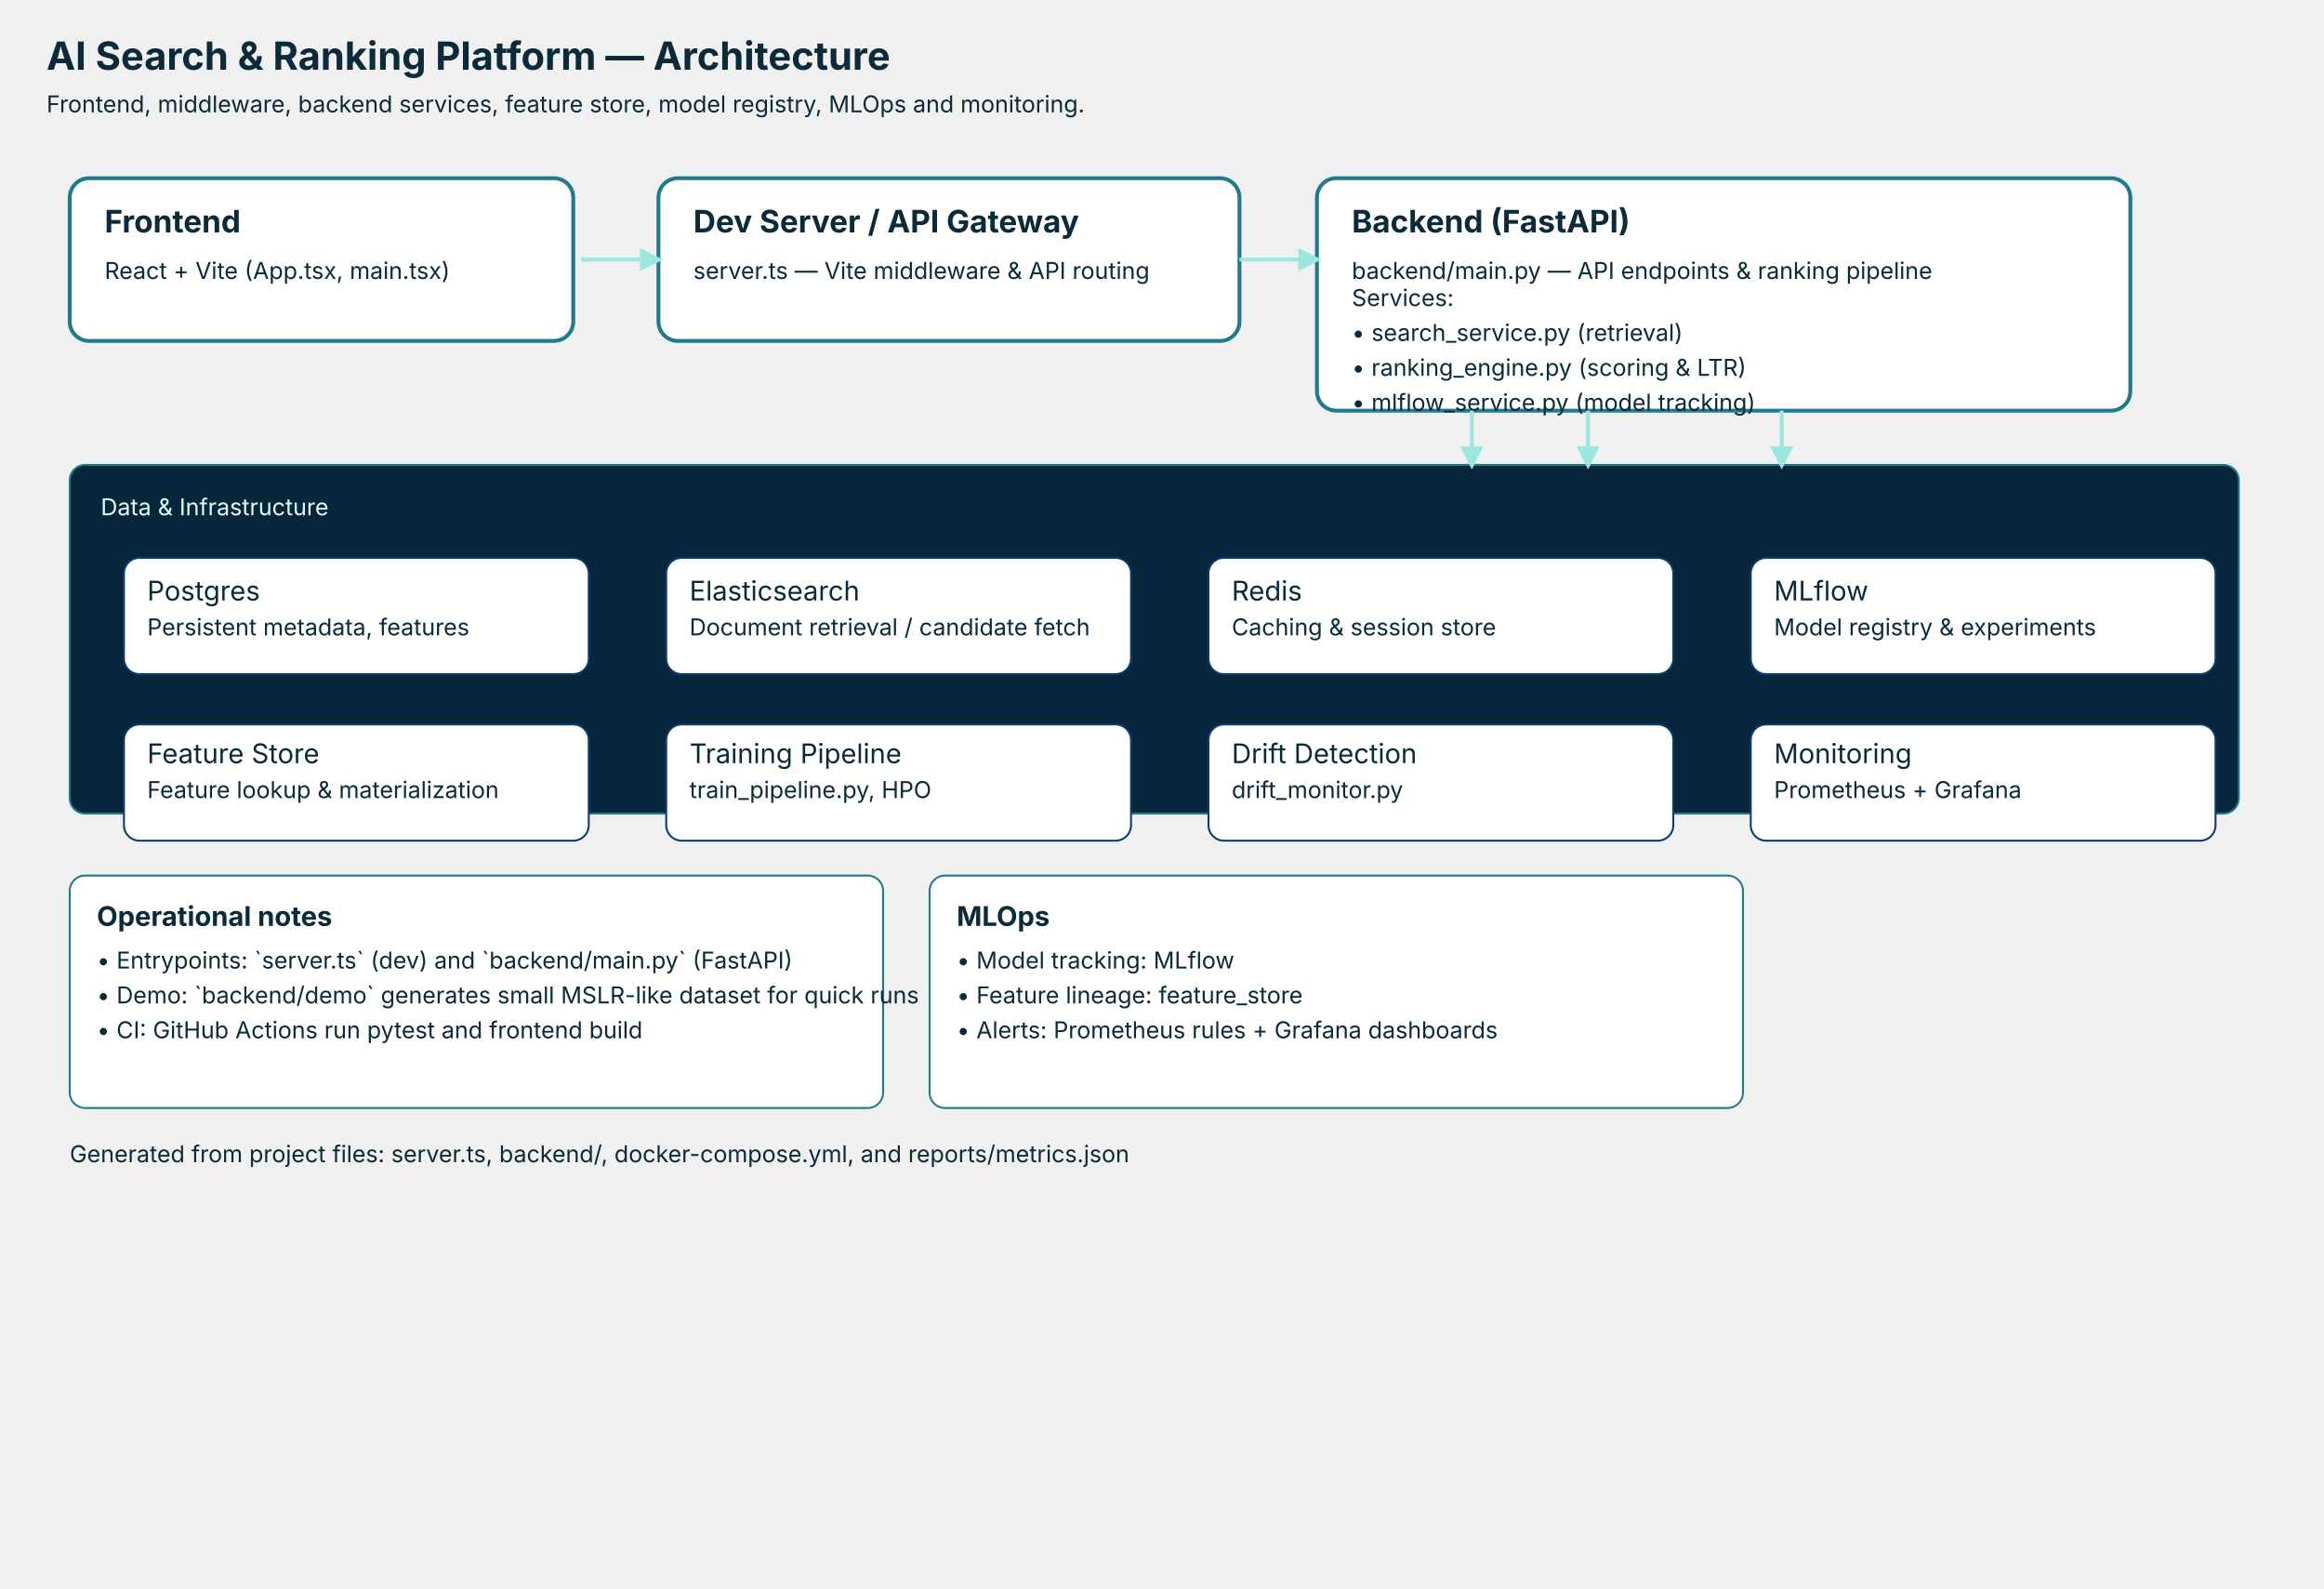
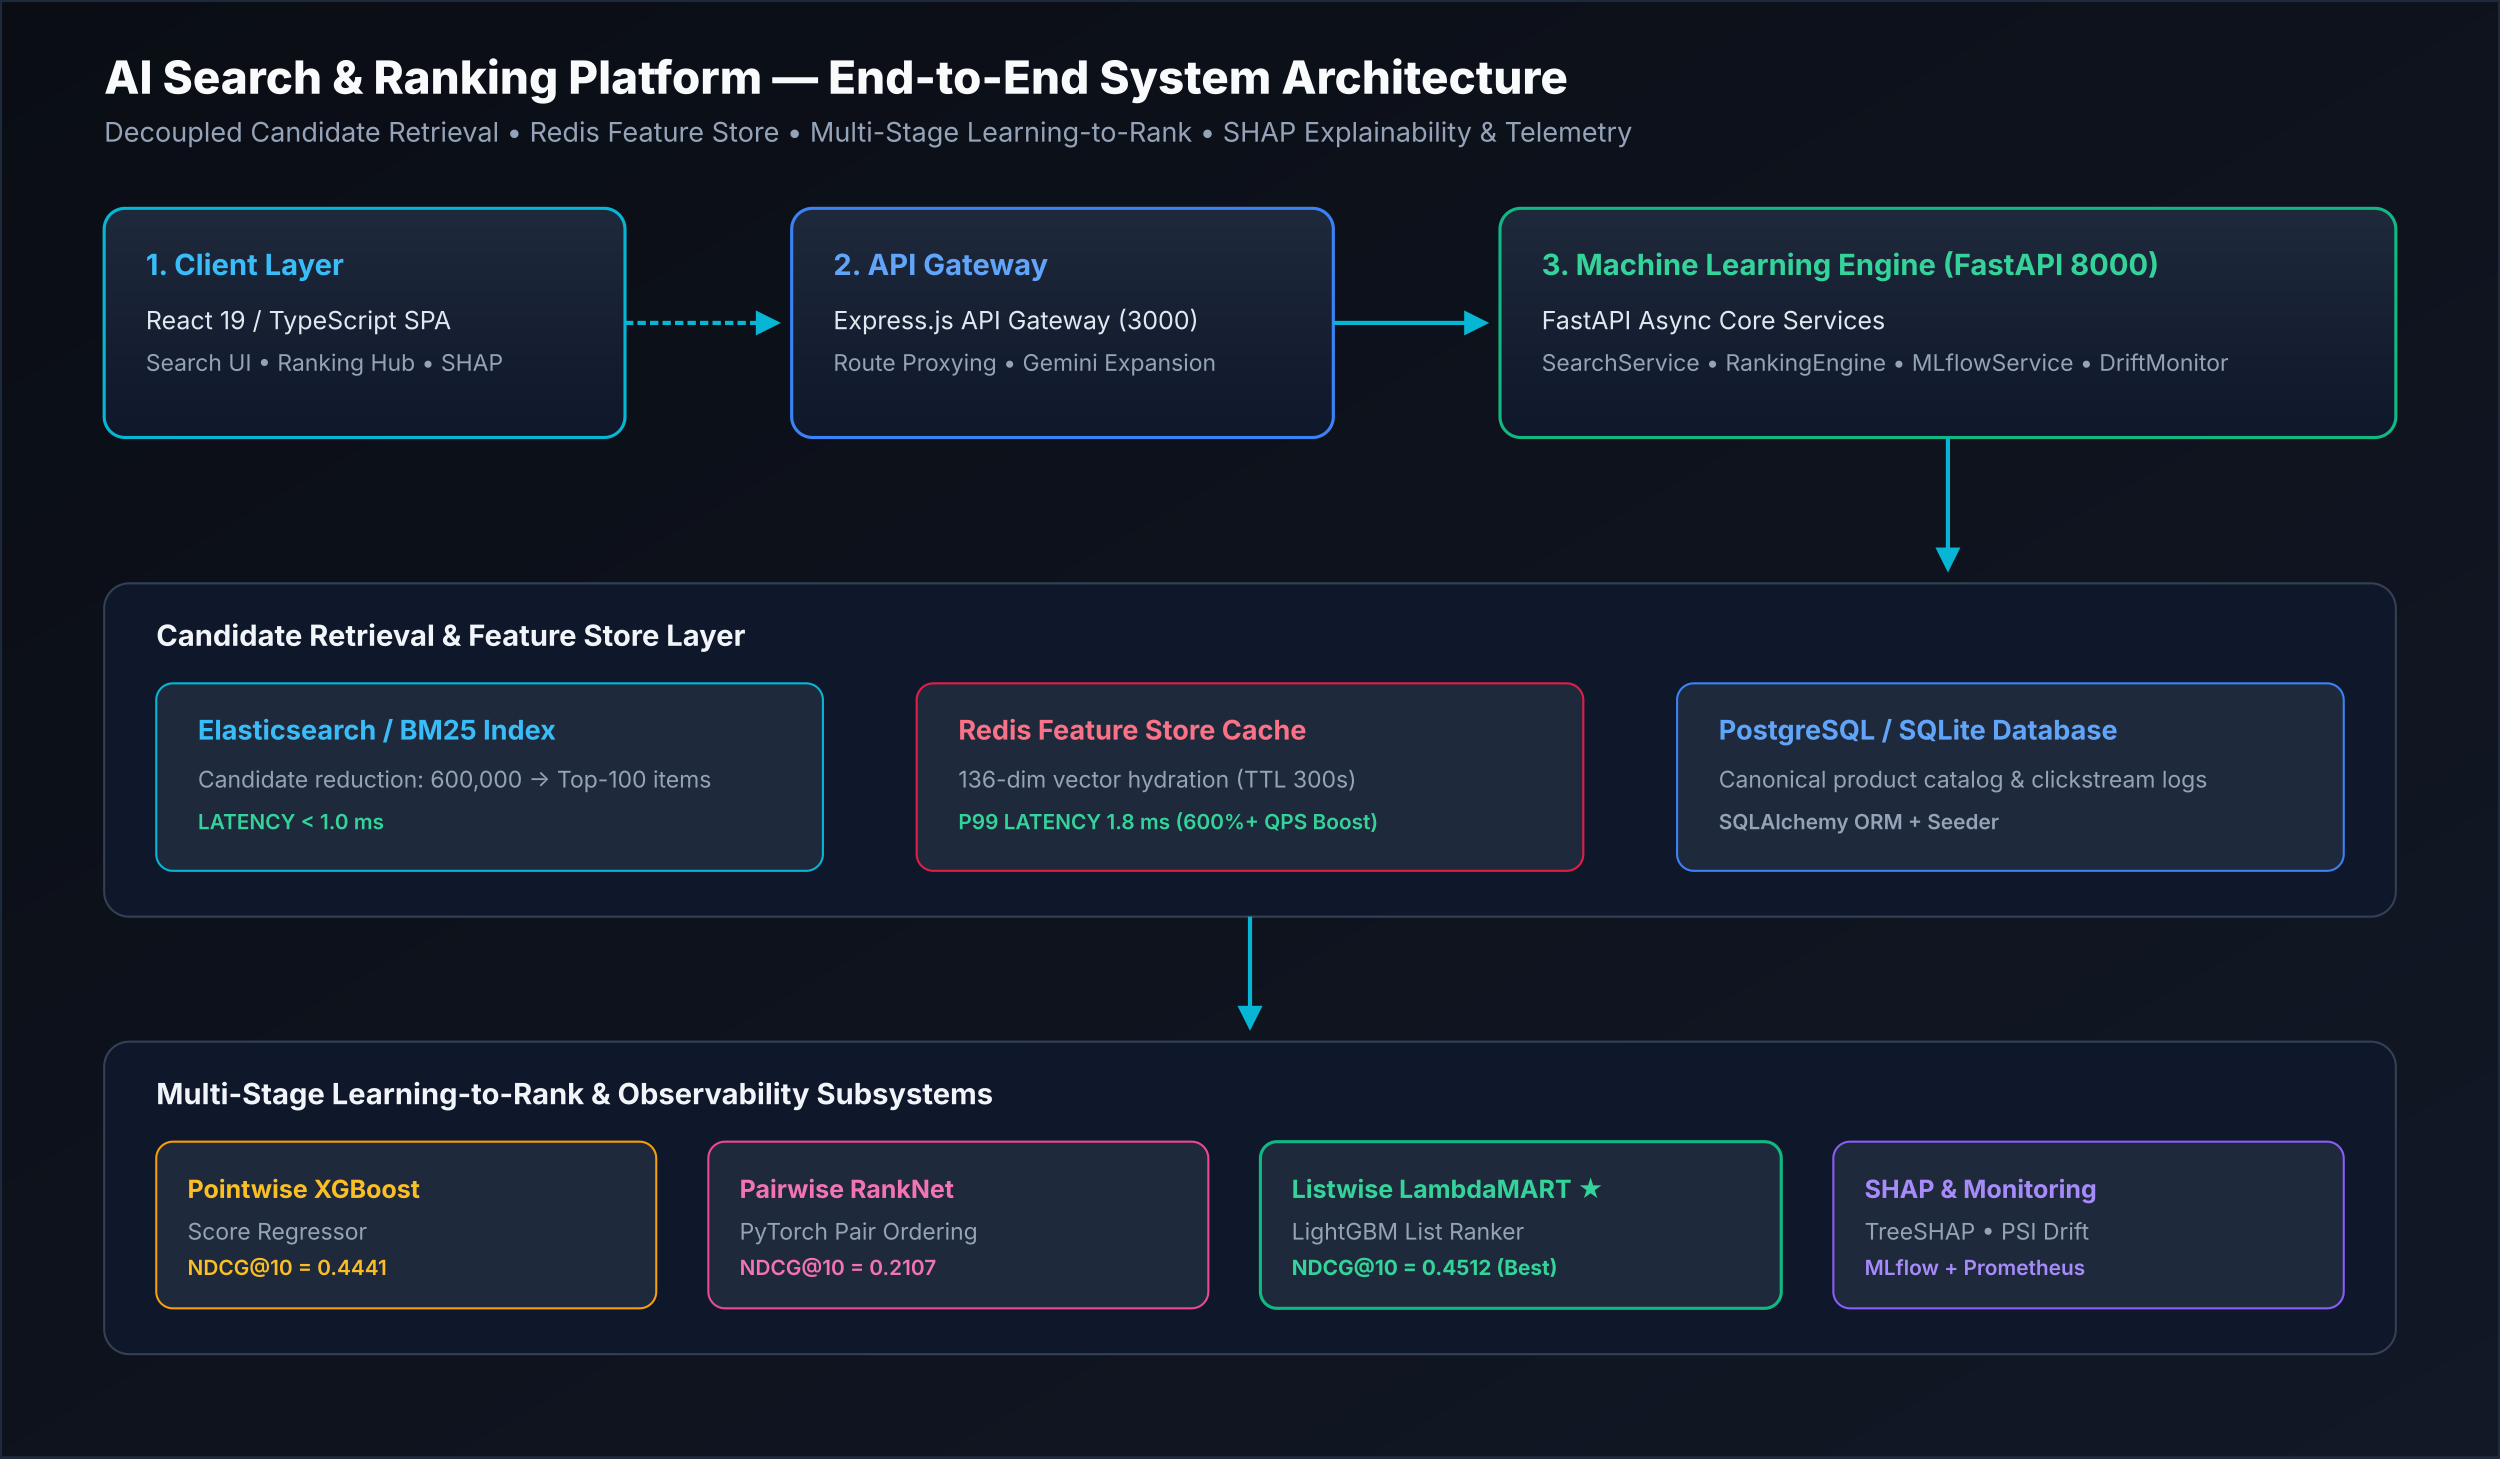
- <svg xmlns="http://www.w3.org/2000/svg" width="1200" height="820" viewBox="0 0 1200 820">
-   <style>
-     .box { fill: #ffffff; stroke: #1f7a8c; stroke-width: 2; rx: 10; }
-     .svc { fill: #07263b; stroke: #1f7a8c; stroke-width: 1; rx: 8; }
-     .text { font-family: Inter, Arial, sans-serif; fill: #0b2b3a; }
-     .label { font-family: Inter, Arial, sans-serif; fill: #e6f8fb; font-size: 12px; }
-     .small { font-family: Inter, Arial, sans-serif; fill: #0b2b3a; font-size: 12px; }
-     .arrow { stroke: #9be7e0; stroke-width: 2; fill: none; marker-end: url(#arrowhead); }
-   </style>
+ <svg xmlns="http://www.w3.org/2000/svg" width="1200" height="700" viewBox="0 0 1200 700" fill="none">
  <defs>
-     <marker id="arrowhead" viewBox="0 0 10 10" refX="8" refY="5" markerWidth="6" markerHeight="6" orient="auto">
-       <path d="M 0 0 L 10 5 L 0 10 z" fill="#9be7e0" />
+     <linearGradient id="bg" x1="0%" y1="0%" x2="100%" y2="100%">
+       <stop offset="0%" stop-color="#0A0D14" />
+       <stop offset="100%" stop-color="#121826" />
+     </linearGradient>
+     <linearGradient id="card-bg" x1="0%" y1="0%" x2="0%" y2="100%">
+       <stop offset="0%" stop-color="#1E293B" opacity="0.8" />
+       <stop offset="100%" stop-color="#0F172A" opacity="0.9" />
+     </linearGradient>
+     <marker id="arrow" viewBox="0 0 10 10" refX="6" refY="5" markerWidth="6" markerHeight="6" orient="auto-start-reverse">
+       <path d="M 0 0 L 10 5 L 0 10 z" fill="#06B6D4" />
    </marker>
  </defs>
-   <text x="24" y="36" class="text" font-size="20" font-weight="700">AI Search &amp; Ranking Platform — Architecture</text>
-   <text x="24" y="58" class="small">Frontend, middleware, backend services, feature store, model registry, MLOps and monitoring.</text>
-   <g transform="translate(36,92)">
-     <rect class="box" x="0" y="0" width="260" height="84" />
-     <text x="18" y="28" class="text" font-size="16" font-weight="700">Frontend</text>
-     <text x="18" y="52" class="small">React + Vite (App.tsx, main.tsx)</text>
+   <rect width="1200" height="700" fill="url(#bg)" stroke="#1E293B" stroke-width="2" />
+   <text x="50" y="45" font-family="Inter, sans-serif" font-size="22" font-weight="800" fill="#F8FAFC">AI Search &amp; Ranking Platform — End-to-End System Architecture</text>
+   <text x="50" y="68" font-family="Inter, sans-serif" font-size="13" font-weight="400" fill="#94A3B8">Decoupled Candidate Retrieval • Redis Feature Store • Multi-Stage Learning-to-Rank • SHAP Explainability &amp; Telemetry</text>
+   <g transform="translate(50, 100)">
+     <rect width="250" height="110" rx="10" fill="url(#card-bg)" stroke="#06B6D4" stroke-width="1.5" />
+     <text x="20" y="32" font-family="Inter, sans-serif" font-size="14" font-weight="700" fill="#38BDF8">1. Client Layer</text>
+     <text x="20" y="58" font-family="Inter, sans-serif" font-size="12" fill="#E2E8F0">React 19 / TypeScript SPA</text>
+     <text x="20" y="78" font-family="Inter, sans-serif" font-size="11" fill="#94A3B8">Search UI • Ranking Hub • SHAP</text>
  </g>
-   <g transform="translate(340,92)">
-     <rect class="box" x="0" y="0" width="300" height="84" />
-     <text x="18" y="28" class="text" font-size="16" font-weight="700">Dev Server / API Gateway</text>
-     <text x="18" y="52" class="small">server.ts — Vite middleware &amp; API routing</text>
+   <path d="M300 155 H370" stroke="#06B6D4" stroke-width="2" marker-end="url(#arrow)" stroke-dasharray="4 2" />
+   <g transform="translate(380, 100)">
+     <rect width="260" height="110" rx="10" fill="url(#card-bg)" stroke="#3B82F6" stroke-width="1.5" />
+     <text x="20" y="32" font-family="Inter, sans-serif" font-size="14" font-weight="700" fill="#60A5FA">2. API Gateway</text>
+     <text x="20" y="58" font-family="Inter, sans-serif" font-size="12" fill="#E2E8F0">Express.js API Gateway (3000)</text>
+     <text x="20" y="78" font-family="Inter, sans-serif" font-size="11" fill="#94A3B8">Route Proxying • Gemini Expansion</text>
  </g>
-   <g transform="translate(680,92)">
-     <rect class="box" x="0" y="0" width="420" height="120" />
-     <text x="18" y="28" class="text" font-size="16" font-weight="700">Backend (FastAPI)</text>
-     <text x="18" y="52" class="small">backend/main.py — API endpoints &amp; ranking pipeline</text>
-     <g transform="translate(18,66)">
-       <text class="small">Services:</text>
-       <text class="small" x="0" y="18">• search_service.py (retrieval)</text>
-       <text class="small" x="0" y="36">• ranking_engine.py (scoring &amp; LTR)</text>
-       <text class="small" x="0" y="54">• mlflow_service.py (model tracking)</text>
-     </g>
+   <path d="M640 155 H710" stroke="#06B6D4" stroke-width="2" marker-end="url(#arrow)" />
+   <g transform="translate(720, 100)">
+     <rect width="430" height="110" rx="10" fill="url(#card-bg)" stroke="#10B981" stroke-width="1.5" />
+     <text x="20" y="32" font-family="Inter, sans-serif" font-size="14" font-weight="700" fill="#34D399">3. Machine Learning Engine (FastAPI 8000)</text>
+     <text x="20" y="58" font-family="Inter, sans-serif" font-size="12" fill="#E2E8F0">FastAPI Async Core Services</text>
+     <text x="20" y="78" font-family="Inter, sans-serif" font-size="11" fill="#94A3B8">SearchService • RankingEngine • MLflowService • DriftMonitor</text>
  </g>
-   <path class="arrow" d="M300 134 L340 134" />
-   <path class="arrow" d="M640 134 L680 134" />
-   <g transform="translate(36,240)">
-     <rect class="svc" x="0" y="0" width="1120" height="180" rx="12" />
-     <text x="16" y="26" class="label" font-size="14">Data &amp; Infrastructure</text>
-     <g transform="translate(28,48)">
-       <rect x="0" y="0" width="240" height="60" rx="8" fill="#fff" stroke="#0b3b6f" />
-       <text x="12" y="22" class="text" font-size="14">Postgres</text>
-       <text x="12" y="40" class="small">Persistent metadata, features</text>
-       <rect x="280" y="0" width="240" height="60" rx="8" fill="#fff" stroke="#0b3b6f" />
-       <text x="292" y="22" class="text" font-size="14">Elasticsearch</text>
-       <text x="292" y="40" class="small">Document retrieval / candidate fetch</text>
-       <rect x="560" y="0" width="240" height="60" rx="8" fill="#fff" stroke="#0b3b6f" />
-       <text x="572" y="22" class="text" font-size="14">Redis</text>
-       <text x="572" y="40" class="small">Caching &amp; session store</text>
-       <rect x="840" y="0" width="240" height="60" rx="8" fill="#fff" stroke="#0b3b6f" />
-       <text x="852" y="22" class="text" font-size="14">MLflow</text>
-       <text x="852" y="40" class="small">Model registry &amp; experiments</text>
-       <rect x="0" y="86" width="240" height="60" rx="8" fill="#fff" stroke="#0b3b6f" />
-       <text x="12" y="106" class="text" font-size="14">Feature Store</text>
-       <text x="12" y="124" class="small">Feature lookup &amp; materialization</text>
-       <rect x="280" y="86" width="240" height="60" rx="8" fill="#fff" stroke="#0b3b6f" />
-       <text x="292" y="106" class="text" font-size="14">Training Pipeline</text>
-       <text x="292" y="124" class="small">train_pipeline.py, HPO</text>
-       <rect x="560" y="86" width="240" height="60" rx="8" fill="#fff" stroke="#0b3b6f" />
-       <text x="572" y="106" class="text" font-size="14">Drift Detection</text>
-       <text x="572" y="124" class="small">drift_monitor.py</text>
-       <rect x="840" y="86" width="240" height="60" rx="8" fill="#fff" stroke="#0b3b6f" />
-       <text x="852" y="106" class="text" font-size="14">Monitoring</text>
-       <text x="852" y="124" class="small">Prometheus + Grafana</text>
-     </g>
+   <path d="M935 210 V270" stroke="#06B6D4" stroke-width="2" marker-end="url(#arrow)" />
+   <g transform="translate(50, 280)">
+     <rect width="1100" height="160" rx="12" fill="#0F172A" stroke="#334155" stroke-width="1" />
+     <text x="25" y="30" font-family="Inter, sans-serif" font-size="14" font-weight="700" fill="#F1F5F9">Candidate Retrieval &amp; Feature Store Layer</text>
+     <rect x="25" y="48" width="320" height="90" rx="8" fill="#1E293B" stroke="#06B6D4" stroke-width="1" />
+     <text x="45" y="75" font-family="Inter, sans-serif" font-size="13" font-weight="700" fill="#38BDF8">Elasticsearch / BM25 Index</text>
+     <text x="45" y="98" font-family="Inter, sans-serif" font-size="11" fill="#94A3B8">Candidate reduction: 600,000 → Top-100 items</text>
+     <text x="45" y="118" font-family="Inter, sans-serif" font-size="10" font-weight="600" fill="#34D399">LATENCY &lt; 1.0 ms</text>
+     <rect x="390" y="48" width="320" height="90" rx="8" fill="#1E293B" stroke="#E11D48" stroke-width="1" />
+     <text x="410" y="75" font-family="Inter, sans-serif" font-size="13" font-weight="700" fill="#FB7185">Redis Feature Store Cache</text>
+     <text x="410" y="98" font-family="Inter, sans-serif" font-size="11" fill="#94A3B8">136-dim vector hydration (TTL 300s)</text>
+     <text x="410" y="118" font-family="Inter, sans-serif" font-size="10" font-weight="600" fill="#34D399">P99 LATENCY 1.8 ms (600%+ QPS Boost)</text>
+     <rect x="755" y="48" width="320" height="90" rx="8" fill="#1E293B" stroke="#3B82F6" stroke-width="1" />
+     <text x="775" y="75" font-family="Inter, sans-serif" font-size="13" font-weight="700" fill="#60A5FA">PostgreSQL / SQLite Database</text>
+     <text x="775" y="98" font-family="Inter, sans-serif" font-size="11" fill="#94A3B8">Canonical product catalog &amp; clickstream logs</text>
+     <text x="775" y="118" font-family="Inter, sans-serif" font-size="10" font-weight="600" fill="#94A3B8">SQLAlchemy ORM + Seeder</text>
  </g>
-   <path class="arrow" d="M920 212 L920 240" />
-   <path class="arrow" d="M760 212 L760 240" />
-   <path class="arrow" d="M820 212 L820 240" />
-   <rect x="36" y="452" width="420" height="120" rx="8" fill="#fff" stroke="#1f7a8c" />
-   <text x="50" y="478" class="text" font-size="14" font-weight="700">Operational notes</text>
-   <text x="50" y="500" class="small">• Entrypoints: `server.ts` (dev) and `backend/main.py` (FastAPI)</text>
-   <text x="50" y="518" class="small">• Demo: `backend/demo` generates small MSLR-like dataset for quick runs</text>
-   <text x="50" y="536" class="small">• CI: GitHub Actions run pytest and frontend build</text>
-   <rect x="480" y="452" width="420" height="120" rx="8" fill="#fff" stroke="#1f7a8c" />
-   <text x="494" y="478" class="text" font-size="14" font-weight="700">MLOps</text>
-   <text x="494" y="500" class="small">• Model tracking: MLflow</text>
-   <text x="494" y="518" class="small">• Feature lineage: feature_store</text>
-   <text x="494" y="536" class="small">• Alerts: Prometheus rules + Grafana dashboards</text>
-   <text x="36" y="600" class="small">Generated from project files: server.ts, backend/, docker-compose.yml, and reports/metrics.json</text>
+   <path d="M600 440 V490" stroke="#06B6D4" stroke-width="2" marker-end="url(#arrow)" />
+   <g transform="translate(50, 500)">
+     <rect width="1100" height="150" rx="12" fill="#0F172A" stroke="#334155" stroke-width="1" />
+     <text x="25" y="30" font-family="Inter, sans-serif" font-size="14" font-weight="700" fill="#F1F5F9">Multi-Stage Learning-to-Rank &amp; Observability Subsystems</text>
+     <rect x="25" y="48" width="240" height="80" rx="8" fill="#1E293B" stroke="#F59E0B" stroke-width="1" />
+     <text x="40" y="75" font-family="Inter, sans-serif" font-size="12" font-weight="700" fill="#FBBF24">Pointwise XGBoost</text>
+     <text x="40" y="95" font-family="Inter, sans-serif" font-size="11" fill="#94A3B8">Score Regressor</text>
+     <text x="40" y="112" font-family="Inter, sans-serif" font-size="10" font-weight="600" fill="#FBBF24">NDCG@10 = 0.4441</text>
+     <rect x="290" y="48" width="240" height="80" rx="8" fill="#1E293B" stroke="#EC4899" stroke-width="1" />
+     <text x="305" y="75" font-family="Inter, sans-serif" font-size="12" font-weight="700" fill="#F472B6">Pairwise RankNet</text>
+     <text x="305" y="95" font-family="Inter, sans-serif" font-size="11" fill="#94A3B8">PyTorch Pair Ordering</text>
+     <text x="305" y="112" font-family="Inter, sans-serif" font-size="10" font-weight="600" fill="#F472B6">NDCG@10 = 0.2107</text>
+     <rect x="555" y="48" width="250" height="80" rx="8" fill="#1E293B" stroke="#10B981" stroke-width="1.5" />
+     <text x="570" y="75" font-family="Inter, sans-serif" font-size="12" font-weight="700" fill="#34D399">Listwise LambdaMART ★</text>
+     <text x="570" y="95" font-family="Inter, sans-serif" font-size="11" fill="#94A3B8">LightGBM List Ranker</text>
+     <text x="570" y="112" font-family="Inter, sans-serif" font-size="10" font-weight="700" fill="#34D399">NDCG@10 = 0.4512 (Best)</text>
+     <rect x="830" y="48" width="245" height="80" rx="8" fill="#1E293B" stroke="#8B5CF6" stroke-width="1" />
+     <text x="845" y="75" font-family="Inter, sans-serif" font-size="12" font-weight="700" fill="#A78BFA">SHAP &amp; Monitoring</text>
+     <text x="845" y="95" font-family="Inter, sans-serif" font-size="11" fill="#94A3B8">TreeSHAP • PSI Drift</text>
+     <text x="845" y="112" font-family="Inter, sans-serif" font-size="10" font-weight="600" fill="#A78BFA">MLflow + Prometheus</text>
+   </g>
</svg>
